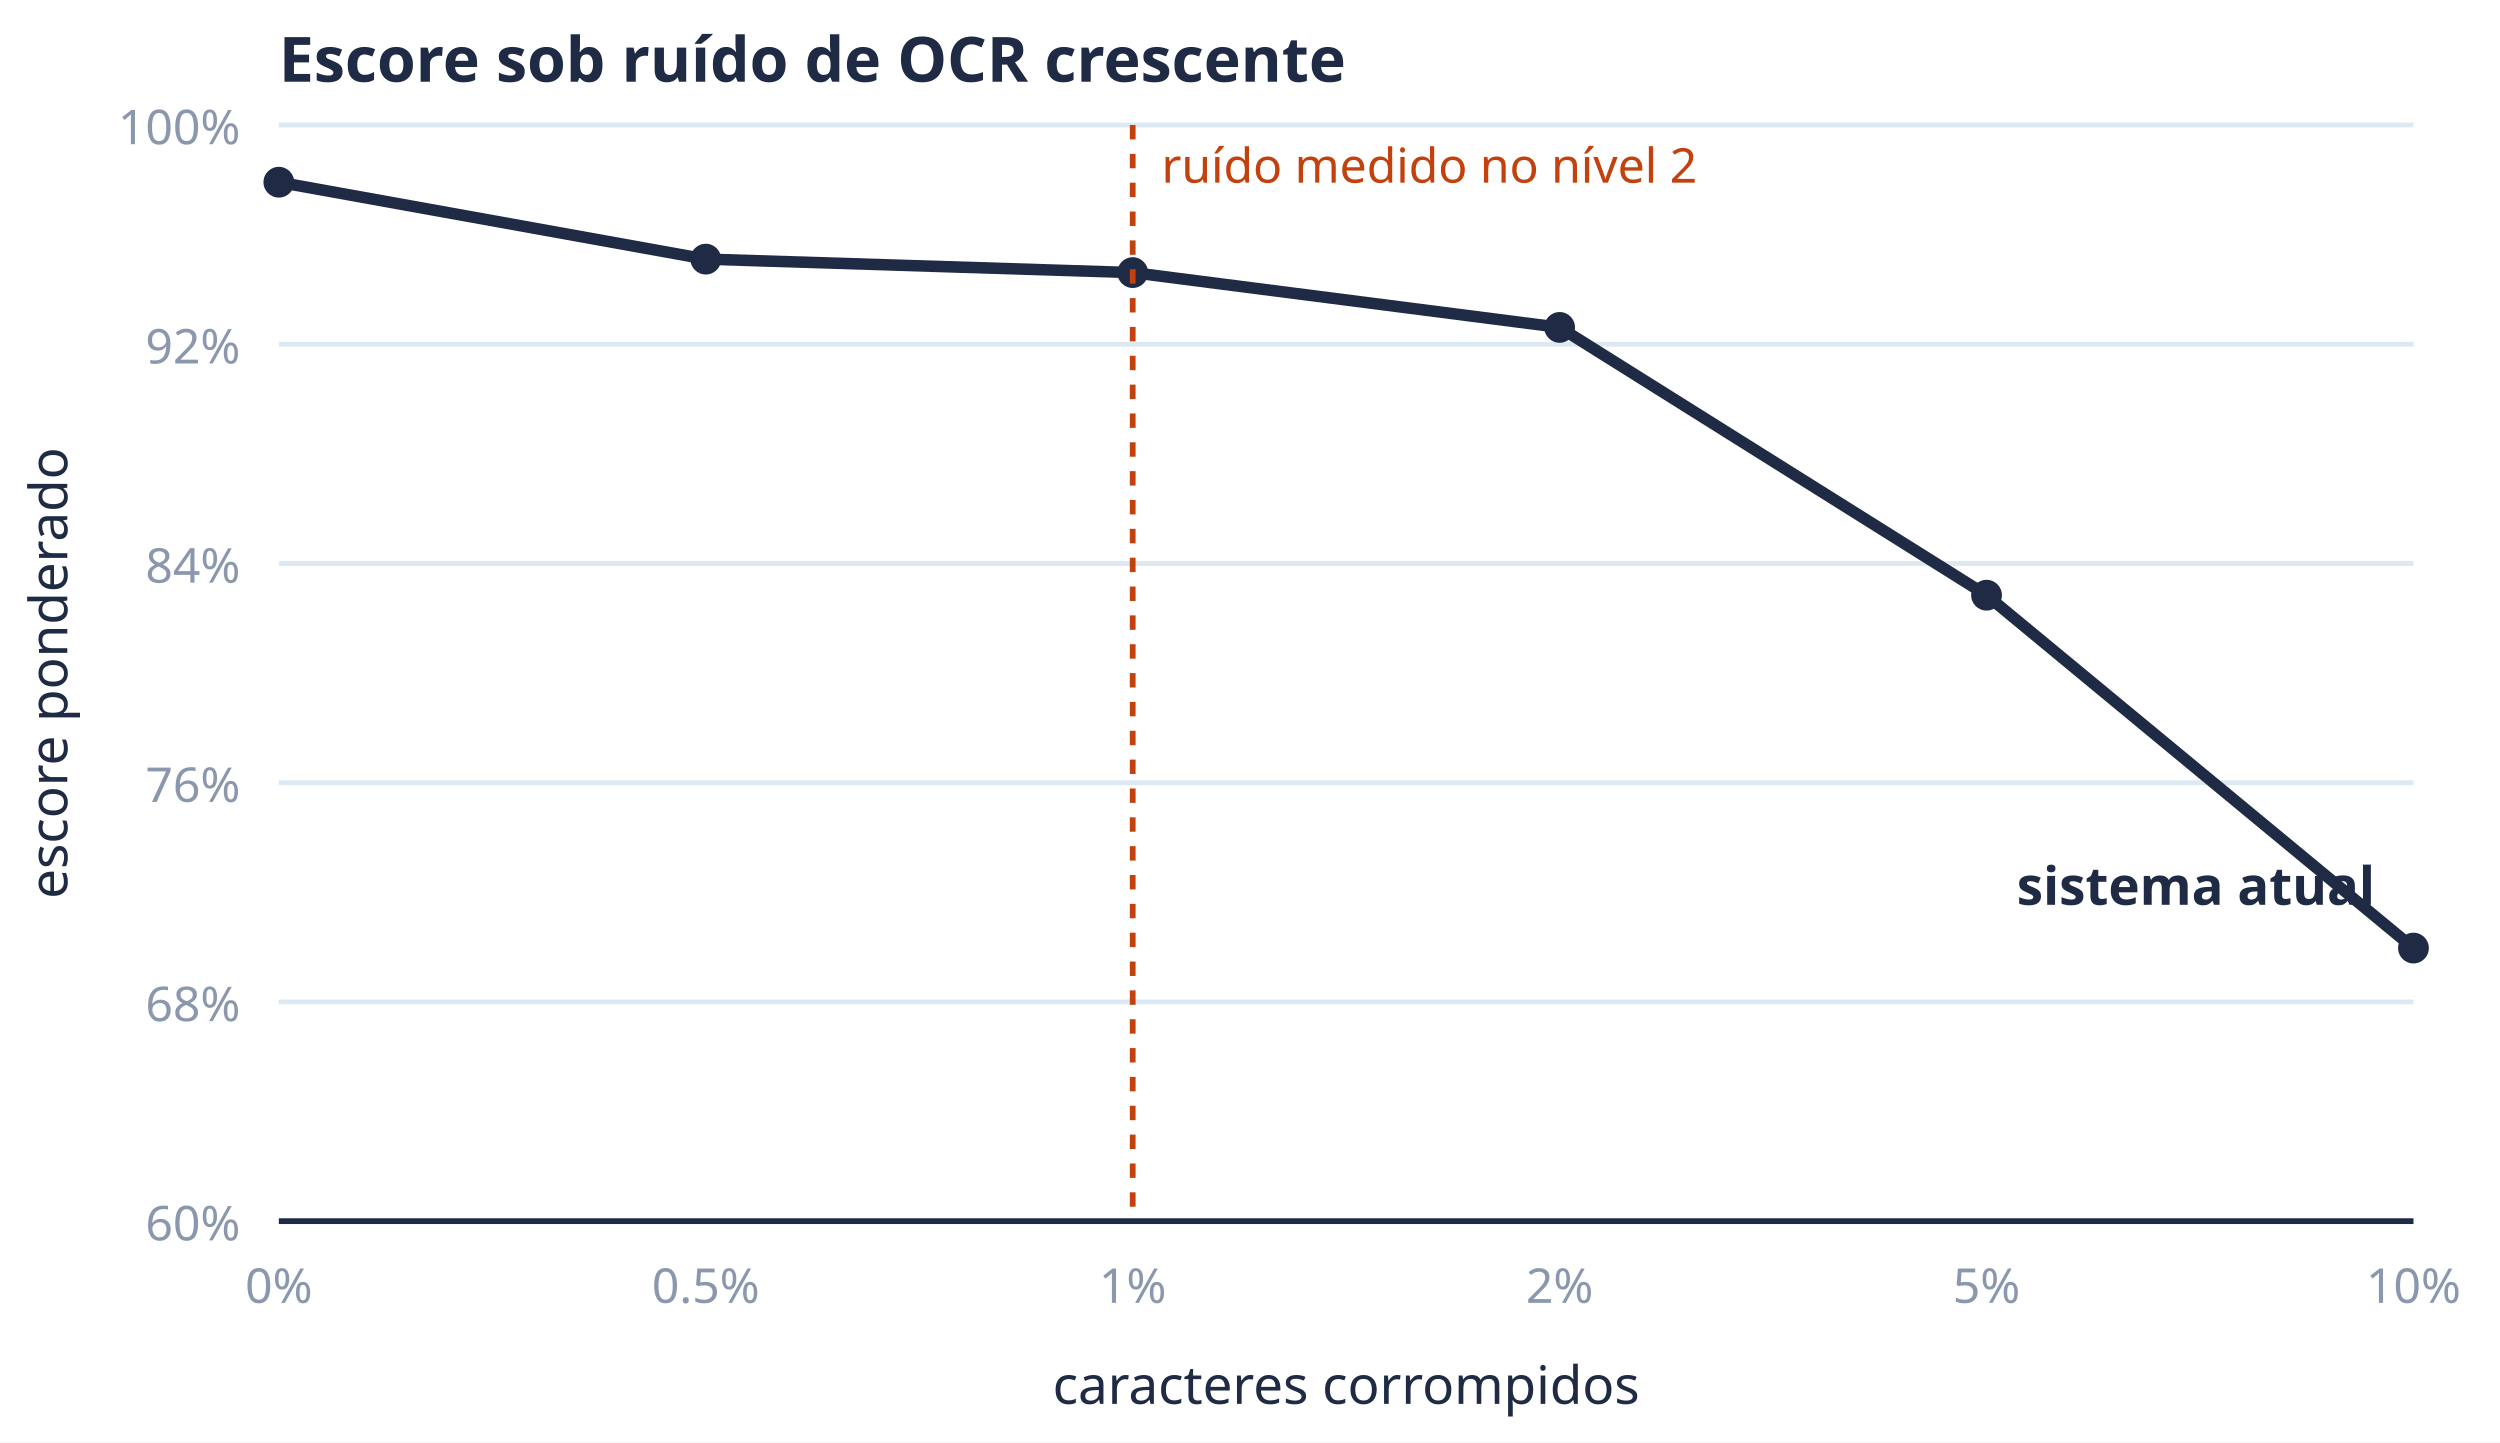
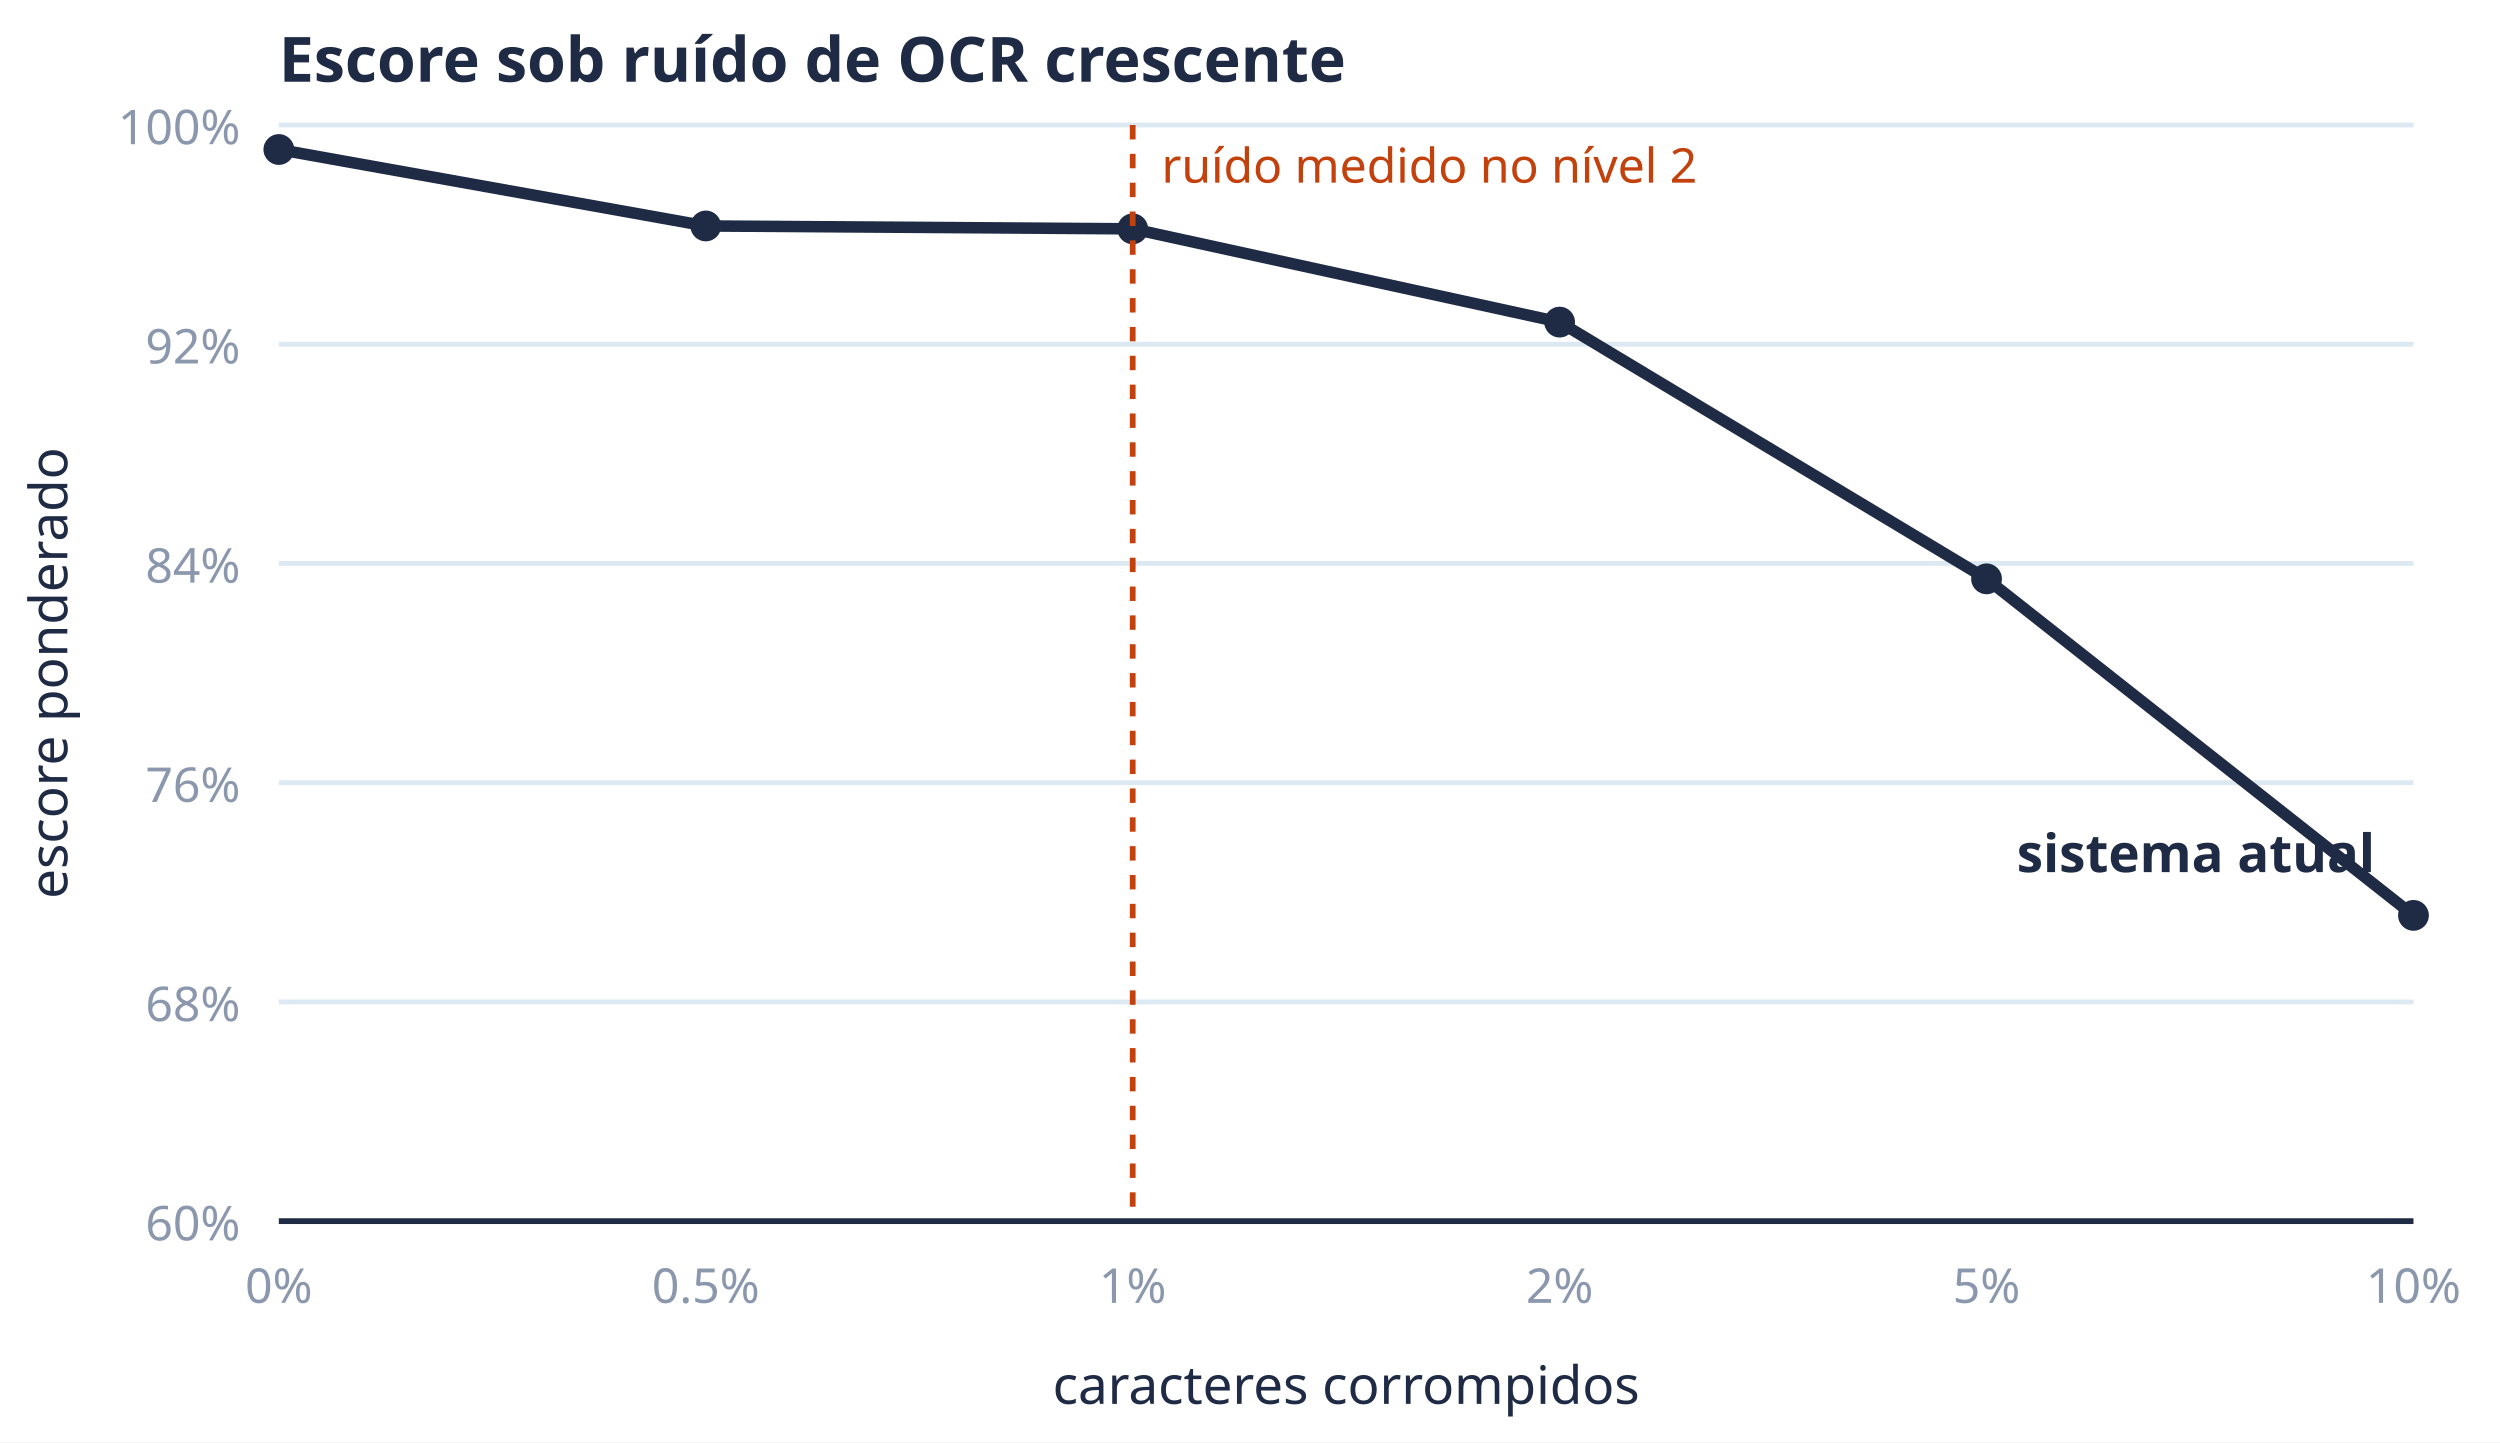
<svg xmlns="http://www.w3.org/2000/svg" width="520" height="300" viewBox="0 0 520 300">
  <rect width="520" height="300" fill="white" />
  <text x="58" y="17" font-size="13" font-weight="600" fill="#1F2A44" font-family="sans-serif">Escore sob ruído de OCR crescente</text>
  <line x1="58" y1="254.0" x2="502" y2="254.0" stroke="#DCE8F2" stroke-width="1" />
  <text x="50" y="258.0" font-size="10" fill="#8A97AD" text-anchor="end" font-family="sans-serif">60%</text>
  <line x1="58" y1="208.4" x2="502" y2="208.4" stroke="#DCE8F2" stroke-width="1" />
  <text x="50" y="212.4" font-size="10" fill="#8A97AD" text-anchor="end" font-family="sans-serif">68%</text>
  <line x1="58" y1="162.8" x2="502" y2="162.8" stroke="#DCE8F2" stroke-width="1" />
  <text x="50" y="166.8" font-size="10" fill="#8A97AD" text-anchor="end" font-family="sans-serif">76%</text>
  <line x1="58" y1="117.2" x2="502" y2="117.2" stroke="#DCE8F2" stroke-width="1" />
  <text x="50" y="121.2" font-size="10" fill="#8A97AD" text-anchor="end" font-family="sans-serif">84%</text>
  <line x1="58" y1="71.6" x2="502" y2="71.6" stroke="#DCE8F2" stroke-width="1" />
  <text x="50" y="75.6" font-size="10" fill="#8A97AD" text-anchor="end" font-family="sans-serif">92%</text>
  <line x1="58" y1="26.0" x2="502" y2="26.0" stroke="#DCE8F2" stroke-width="1" />
  <text x="50" y="30.0" font-size="10" fill="#8A97AD" text-anchor="end" font-family="sans-serif">100%</text>
  <text x="58.0" y="271" font-size="10" fill="#8A97AD" text-anchor="middle" font-family="sans-serif">0%</text>
  <text x="146.8" y="271" font-size="10" fill="#8A97AD" text-anchor="middle" font-family="sans-serif">0.5%</text>
  <text x="235.6" y="271" font-size="10" fill="#8A97AD" text-anchor="middle" font-family="sans-serif">1%</text>
  <text x="324.4" y="271" font-size="10" fill="#8A97AD" text-anchor="middle" font-family="sans-serif">2%</text>
  <text x="413.2" y="271" font-size="10" fill="#8A97AD" text-anchor="middle" font-family="sans-serif">5%</text>
  <text x="502.0" y="271" font-size="10" fill="#8A97AD" text-anchor="middle" font-family="sans-serif">10%</text>
  <line x1="58" y1="254" x2="502" y2="254" stroke="#1F2A44" stroke-width="1.2" />
  <text x="280" y="292" font-size="11" fill="#1F2A44" text-anchor="middle" font-family="sans-serif">caracteres corrompidos</text>
  <text x="14" y="140" font-size="11" fill="#1F2A44" text-anchor="middle" font-family="sans-serif" transform="rotate(-90 14 140)">escore ponderado</text>
-   <path d="M 58.0 37.9 L 146.8 53.9 L 235.6 56.7 L 324.4 68.1 L 413.2 123.8 L 502.0 197.2" fill="none" stroke="#1F2A44" stroke-width="2.4" />
-   <circle cx="58.0" cy="37.9" r="3.2" fill="#1F2A44" />
-   <circle cx="146.8" cy="53.9" r="3.2" fill="#1F2A44" />
-   <circle cx="235.6" cy="56.7" r="3.2" fill="#1F2A44" />
-   <circle cx="324.4" cy="68.1" r="3.2" fill="#1F2A44" />
-   <circle cx="413.2" cy="123.8" r="3.2" fill="#1F2A44" />
-   <circle cx="502.0" cy="197.2" r="3.2" fill="#1F2A44" />
-   <text x="494.0" y="188.2" font-size="11" font-weight="600" fill="#1F2A44" text-anchor="end" font-family="sans-serif">sistema atual</text>
+   <path d="M 58.0 31.1 L 146.8 47.0 L 235.6 47.6 L 324.4 67.0 L 413.2 120.4 L 502.0 190.4" fill="none" stroke="#1F2A44" stroke-width="2.4" />
+   <circle cx="58.0" cy="31.1" r="3.2" fill="#1F2A44" />
+   <circle cx="146.8" cy="47.0" r="3.2" fill="#1F2A44" />
+   <circle cx="235.6" cy="47.6" r="3.2" fill="#1F2A44" />
+   <circle cx="324.4" cy="67.0" r="3.2" fill="#1F2A44" />
+   <circle cx="413.2" cy="120.4" r="3.2" fill="#1F2A44" />
+   <circle cx="502.0" cy="190.4" r="3.2" fill="#1F2A44" />
+   <text x="494.0" y="181.4" font-size="11" font-weight="600" fill="#1F2A44" text-anchor="end" font-family="sans-serif">sistema atual</text>
  <line x1="235.6" y1="26" x2="235.6" y2="254" stroke="#C2410C" stroke-width="1.2" stroke-dasharray="3 3" />
  <text x="241.6" y="38" font-size="10" fill="#C2410C" font-family="sans-serif">ruído medido no nível 2</text>
</svg>
